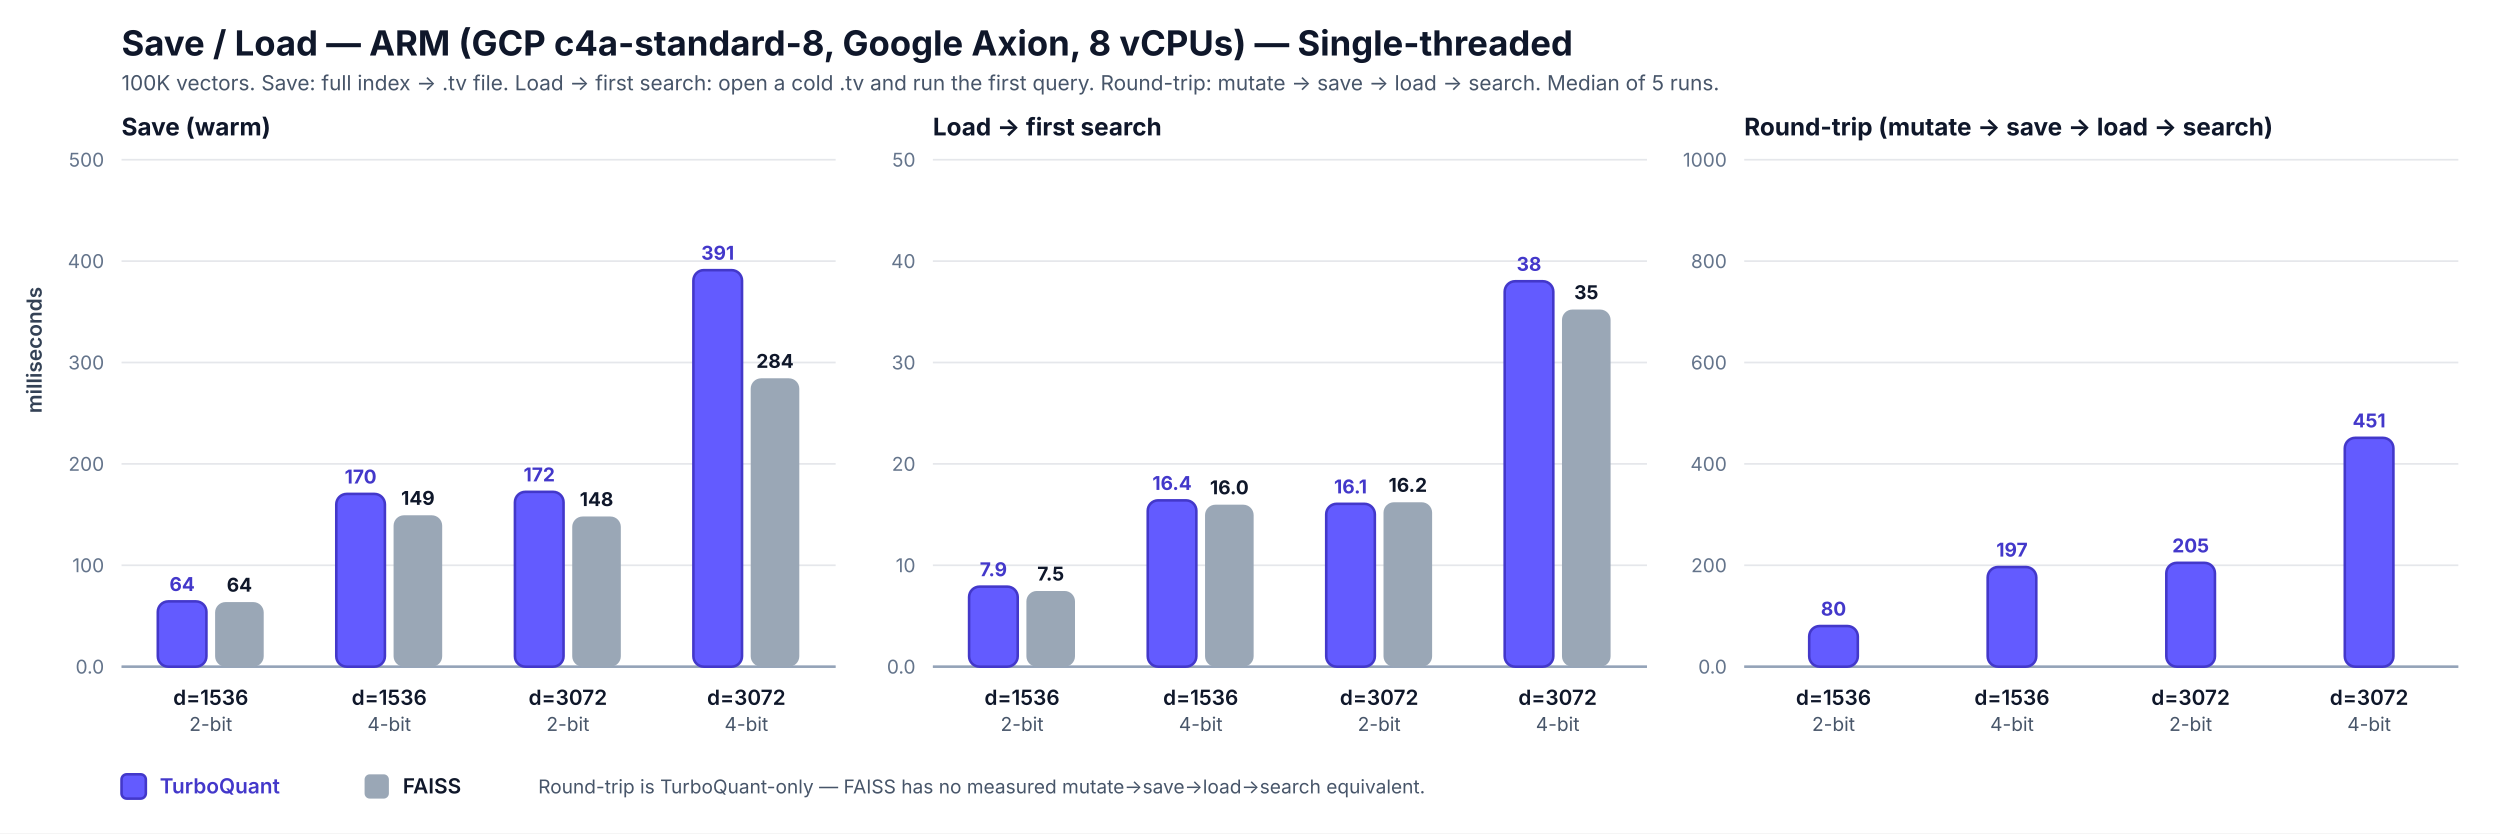
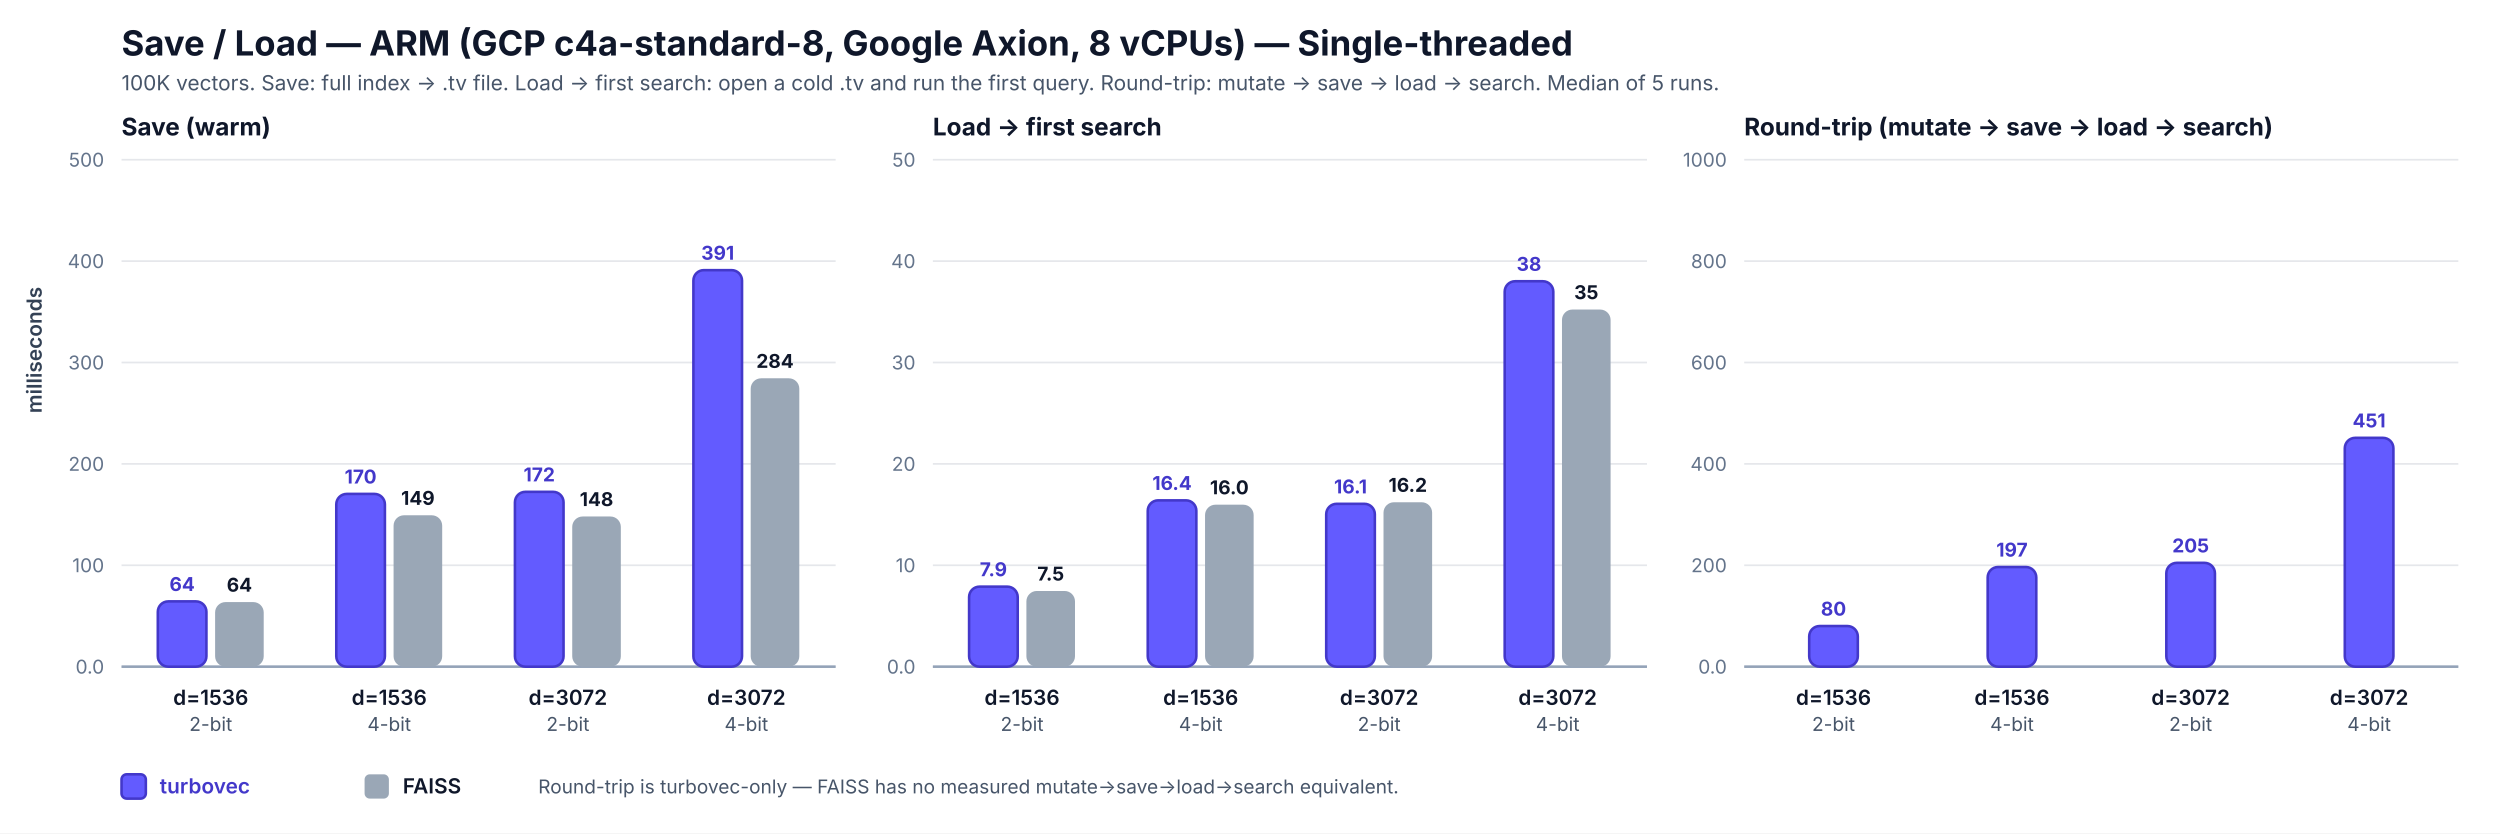
<svg xmlns="http://www.w3.org/2000/svg" width="1440" height="480" viewBox="0 0 1440 480" role="img" aria-label="Persist — ARM (GCP c4a-standard-8, Google Axion, 8 vCPUs) — Single-threaded">
  <style>
  .title { font: 700 20px -apple-system, BlinkMacSystemFont, "Segoe UI", sans-serif; fill: #0f172a; }
  .subtitle { font: 400 12px -apple-system, BlinkMacSystemFont, "Segoe UI", sans-serif; fill: #475569; }
  .panel { font: 700 14px -apple-system, BlinkMacSystemFont, "Segoe UI", sans-serif; fill: #0f172a; }
  .label { font: 600 12px -apple-system, BlinkMacSystemFont, "Segoe UI", sans-serif; fill: #0f172a; }
  .secondary { font: 400 11px -apple-system, BlinkMacSystemFont, "Segoe UI", sans-serif; fill: #475569; }
  .tick { font: 400 11px -apple-system, BlinkMacSystemFont, "Segoe UI", sans-serif; fill: #64748b; }
  .value { font: 700 11px -apple-system, BlinkMacSystemFont, "Segoe UI", sans-serif; fill: #0f172a; }
  .value-accent { font: 700 11px -apple-system, BlinkMacSystemFont, "Segoe UI", sans-serif; fill: #4338ca; }
  .axis { font: 600 12px -apple-system, BlinkMacSystemFont, "Segoe UI", sans-serif; fill: #334155; }
  .legend { font: 600 12px -apple-system, BlinkMacSystemFont, "Segoe UI", sans-serif; fill: #0f172a; }
</style>
  <rect width="100%" height="100%" fill="#ffffff" />
  <text x="70" y="32" class="title">Save / Load — ARM (GCP c4a-standard-8, Google Axion, 8 vCPUs) — Single-threaded</text>
  <text x="70" y="52" class="subtitle">100K vectors. Save: full index → .tv file. Load → first search: open a cold .tv and run the first query. Round-trip: mutate → save → load → search. Median of 5 runs.</text>
  <line x1="70.0" y1="384.0" x2="481.333" y2="384.0" stroke="#e5e7eb" stroke-width="1" />
  <text x="60.0" y="388.0" text-anchor="end" class="tick">0.0</text>
  <line x1="70.0" y1="325.6" x2="481.333" y2="325.6" stroke="#e5e7eb" stroke-width="1" />
  <text x="60.0" y="329.6" text-anchor="end" class="tick">100</text>
  <line x1="70.0" y1="267.2" x2="481.333" y2="267.2" stroke="#e5e7eb" stroke-width="1" />
  <text x="60.0" y="271.2" text-anchor="end" class="tick">200</text>
  <line x1="70.0" y1="208.8" x2="481.333" y2="208.8" stroke="#e5e7eb" stroke-width="1" />
  <text x="60.0" y="212.8" text-anchor="end" class="tick">300</text>
  <line x1="70.0" y1="150.4" x2="481.333" y2="150.4" stroke="#e5e7eb" stroke-width="1" />
  <text x="60.0" y="154.4" text-anchor="end" class="tick">400</text>
  <line x1="70.0" y1="92.0" x2="481.333" y2="92.0" stroke="#e5e7eb" stroke-width="1" />
  <text x="60.0" y="96.0" text-anchor="end" class="tick">500</text>
  <line x1="70.0" y1="384.0" x2="481.333" y2="384.0" stroke="#94a3b8" stroke-width="1.5" />
  <text x="70.0" y="78" class="panel">Save (warm)</text>
  <rect x="90.9" y="346.4" width="28" height="37.6" rx="6" fill="#635bff" stroke="#4338ca" stroke-width="1.5" />
  <text x="104.9" y="340.4" text-anchor="middle" class="value-accent">64</text>
  <rect x="123.9" y="346.8" width="28" height="37.2" rx="6" fill="#9aa7b6" />
  <text x="137.9" y="340.8" text-anchor="middle" class="value">64</text>
  <text x="121.4" y="406" text-anchor="middle" class="label">d=1536</text>
  <text x="121.4" y="421" text-anchor="middle" class="secondary">2-bit</text>
  <rect x="193.7" y="284.5" width="28" height="99.5" rx="6" fill="#635bff" stroke="#4338ca" stroke-width="1.5" />
  <text x="207.7" y="278.5" text-anchor="middle" class="value-accent">170</text>
  <rect x="226.7" y="296.8" width="28" height="87.2" rx="6" fill="#9aa7b6" />
  <text x="240.7" y="290.8" text-anchor="middle" class="value">149</text>
  <text x="224.2" y="406" text-anchor="middle" class="label">d=1536</text>
  <text x="224.2" y="421" text-anchor="middle" class="secondary">4-bit</text>
  <rect x="296.6" y="283.3" width="28" height="100.7" rx="6" fill="#635bff" stroke="#4338ca" stroke-width="1.5" />
  <text x="310.6" y="277.3" text-anchor="middle" class="value-accent">172</text>
  <rect x="329.6" y="297.5" width="28" height="86.5" rx="6" fill="#9aa7b6" />
  <text x="343.6" y="291.5" text-anchor="middle" class="value">148</text>
  <text x="327.1" y="406" text-anchor="middle" class="label">d=3072</text>
  <text x="327.1" y="421" text-anchor="middle" class="secondary">2-bit</text>
  <rect x="399.4" y="155.6" width="28" height="228.4" rx="6" fill="#635bff" stroke="#4338ca" stroke-width="1.5" />
  <text x="413.4" y="149.6" text-anchor="middle" class="value-accent">391</text>
  <rect x="432.4" y="217.9" width="28" height="166.1" rx="6" fill="#9aa7b6" />
  <text x="446.4" y="211.9" text-anchor="middle" class="value">284</text>
  <text x="429.9" y="406" text-anchor="middle" class="label">d=3072</text>
  <text x="429.9" y="421" text-anchor="middle" class="secondary">4-bit</text>
  <line x1="537.333" y1="384.0" x2="948.667" y2="384.0" stroke="#e5e7eb" stroke-width="1" />
  <text x="527.333" y="388.0" text-anchor="end" class="tick">0.0</text>
  <line x1="537.333" y1="325.6" x2="948.667" y2="325.6" stroke="#e5e7eb" stroke-width="1" />
  <text x="527.333" y="329.6" text-anchor="end" class="tick">10</text>
  <line x1="537.333" y1="267.2" x2="948.667" y2="267.2" stroke="#e5e7eb" stroke-width="1" />
  <text x="527.333" y="271.2" text-anchor="end" class="tick">20</text>
  <line x1="537.333" y1="208.8" x2="948.667" y2="208.8" stroke="#e5e7eb" stroke-width="1" />
  <text x="527.333" y="212.8" text-anchor="end" class="tick">30</text>
  <line x1="537.333" y1="150.4" x2="948.667" y2="150.4" stroke="#e5e7eb" stroke-width="1" />
  <text x="527.333" y="154.4" text-anchor="end" class="tick">40</text>
  <line x1="537.333" y1="92.0" x2="948.667" y2="92.0" stroke="#e5e7eb" stroke-width="1" />
  <text x="527.333" y="96.0" text-anchor="end" class="tick">50</text>
  <line x1="537.333" y1="384.0" x2="948.667" y2="384.0" stroke="#94a3b8" stroke-width="1.5" />
  <text x="537.333" y="78" class="panel">Load → first search</text>
  <rect x="558.2" y="337.9" width="28" height="46.1" rx="6" fill="#635bff" stroke="#4338ca" stroke-width="1.5" />
  <text x="572.2" y="331.9" text-anchor="middle" class="value-accent">7.9</text>
  <rect x="591.2" y="340.4" width="28" height="43.6" rx="6" fill="#9aa7b6" />
  <text x="605.2" y="334.4" text-anchor="middle" class="value">7.5</text>
  <text x="588.7" y="406" text-anchor="middle" class="label">d=1536</text>
  <text x="588.7" y="421" text-anchor="middle" class="secondary">2-bit</text>
  <rect x="661.1" y="288.2" width="28" height="95.8" rx="6" fill="#635bff" stroke="#4338ca" stroke-width="1.5" />
  <text x="675.1" y="282.2" text-anchor="middle" class="value-accent">16.4</text>
  <rect x="694.1" y="290.7" width="28" height="93.3" rx="6" fill="#9aa7b6" />
  <text x="708.1" y="284.7" text-anchor="middle" class="value">16.0</text>
  <text x="691.6" y="406" text-anchor="middle" class="label">d=1536</text>
  <text x="691.6" y="421" text-anchor="middle" class="secondary">4-bit</text>
  <rect x="763.9" y="290.2" width="28" height="93.8" rx="6" fill="#635bff" stroke="#4338ca" stroke-width="1.5" />
  <text x="777.9" y="284.2" text-anchor="middle" class="value-accent">16.1</text>
  <rect x="796.9" y="289.3" width="28" height="94.7" rx="6" fill="#9aa7b6" />
  <text x="810.9" y="283.3" text-anchor="middle" class="value">16.2</text>
  <text x="794.4" y="406" text-anchor="middle" class="label">d=3072</text>
  <text x="794.4" y="421" text-anchor="middle" class="secondary">2-bit</text>
  <rect x="866.7" y="162.0" width="28" height="222.0" rx="6" fill="#635bff" stroke="#4338ca" stroke-width="1.5" />
  <text x="880.7" y="156.0" text-anchor="middle" class="value-accent">38</text>
  <rect x="899.7" y="178.3" width="28" height="205.7" rx="6" fill="#9aa7b6" />
  <text x="913.7" y="172.3" text-anchor="middle" class="value">35</text>
  <text x="897.2" y="406" text-anchor="middle" class="label">d=3072</text>
  <text x="897.2" y="421" text-anchor="middle" class="secondary">4-bit</text>
  <line x1="1004.667" y1="384.0" x2="1416.0" y2="384.0" stroke="#e5e7eb" stroke-width="1" />
  <text x="994.667" y="388.0" text-anchor="end" class="tick">0.0</text>
  <line x1="1004.667" y1="325.6" x2="1416.0" y2="325.6" stroke="#e5e7eb" stroke-width="1" />
  <text x="994.667" y="329.6" text-anchor="end" class="tick">200</text>
  <line x1="1004.667" y1="267.2" x2="1416.0" y2="267.2" stroke="#e5e7eb" stroke-width="1" />
  <text x="994.667" y="271.2" text-anchor="end" class="tick">400</text>
  <line x1="1004.667" y1="208.8" x2="1416.0" y2="208.8" stroke="#e5e7eb" stroke-width="1" />
  <text x="994.667" y="212.8" text-anchor="end" class="tick">600</text>
  <line x1="1004.667" y1="150.4" x2="1416.0" y2="150.4" stroke="#e5e7eb" stroke-width="1" />
  <text x="994.667" y="154.4" text-anchor="end" class="tick">800</text>
  <line x1="1004.667" y1="92.0" x2="1416.0" y2="92.0" stroke="#e5e7eb" stroke-width="1" />
  <text x="994.667" y="96.0" text-anchor="end" class="tick">1000</text>
  <line x1="1004.667" y1="384.0" x2="1416.0" y2="384.0" stroke="#94a3b8" stroke-width="1.5" />
  <text x="1004.667" y="78" class="panel">Round-trip (mutate → save → load → search)</text>
  <rect x="1042.1" y="360.6" width="28" height="23.4" rx="6" fill="#635bff" stroke="#4338ca" stroke-width="1.5" />
  <text x="1056.1" y="354.6" text-anchor="middle" class="value-accent">80</text>
  <text x="1056.1" y="406" text-anchor="middle" class="label">d=1536</text>
  <text x="1056.1" y="421" text-anchor="middle" class="secondary">2-bit</text>
  <rect x="1144.9" y="326.6" width="28" height="57.4" rx="6" fill="#635bff" stroke="#4338ca" stroke-width="1.5" />
  <text x="1158.9" y="320.6" text-anchor="middle" class="value-accent">197</text>
  <text x="1158.9" y="406" text-anchor="middle" class="label">d=1536</text>
  <text x="1158.9" y="421" text-anchor="middle" class="secondary">4-bit</text>
  <rect x="1247.8" y="324.2" width="28" height="59.8" rx="6" fill="#635bff" stroke="#4338ca" stroke-width="1.5" />
  <text x="1261.8" y="318.2" text-anchor="middle" class="value-accent">205</text>
  <text x="1261.8" y="406" text-anchor="middle" class="label">d=3072</text>
  <text x="1261.8" y="421" text-anchor="middle" class="secondary">2-bit</text>
  <rect x="1350.6" y="252.2" width="28" height="131.8" rx="6" fill="#635bff" stroke="#4338ca" stroke-width="1.5" />
  <text x="1364.6" y="246.2" text-anchor="middle" class="value-accent">451</text>
  <text x="1364.6" y="406" text-anchor="middle" class="label">d=3072</text>
  <text x="1364.6" y="421" text-anchor="middle" class="secondary">4-bit</text>
  <text x="24" y="238.0" transform="rotate(-90, 24, 238.0)" class="axis">milliseconds</text>
  <rect x="70" y="446" width="14" height="14" rx="3" fill="#635bff" stroke="#4338ca" stroke-width="1.5" />
-   <text x="92" y="457" class="legend" style="fill: #4338ca;">TurboQuant</text>
+   <text x="92" y="457" class="legend" style="fill: #4338ca;">turbovec</text>
  <rect x="210" y="446" width="14" height="14" rx="3" fill="#9aa7b6" />
  <text x="232" y="457" class="legend">FAISS</text>
-   <text x="310" y="457" class="secondary">Round-trip is TurboQuant-only — FAISS has no measured mutate→save→load→search equivalent.</text>
+   <text x="310" y="457" class="secondary">Round-trip is turbovec-only — FAISS has no measured mutate→save→load→search equivalent.</text>
</svg>
